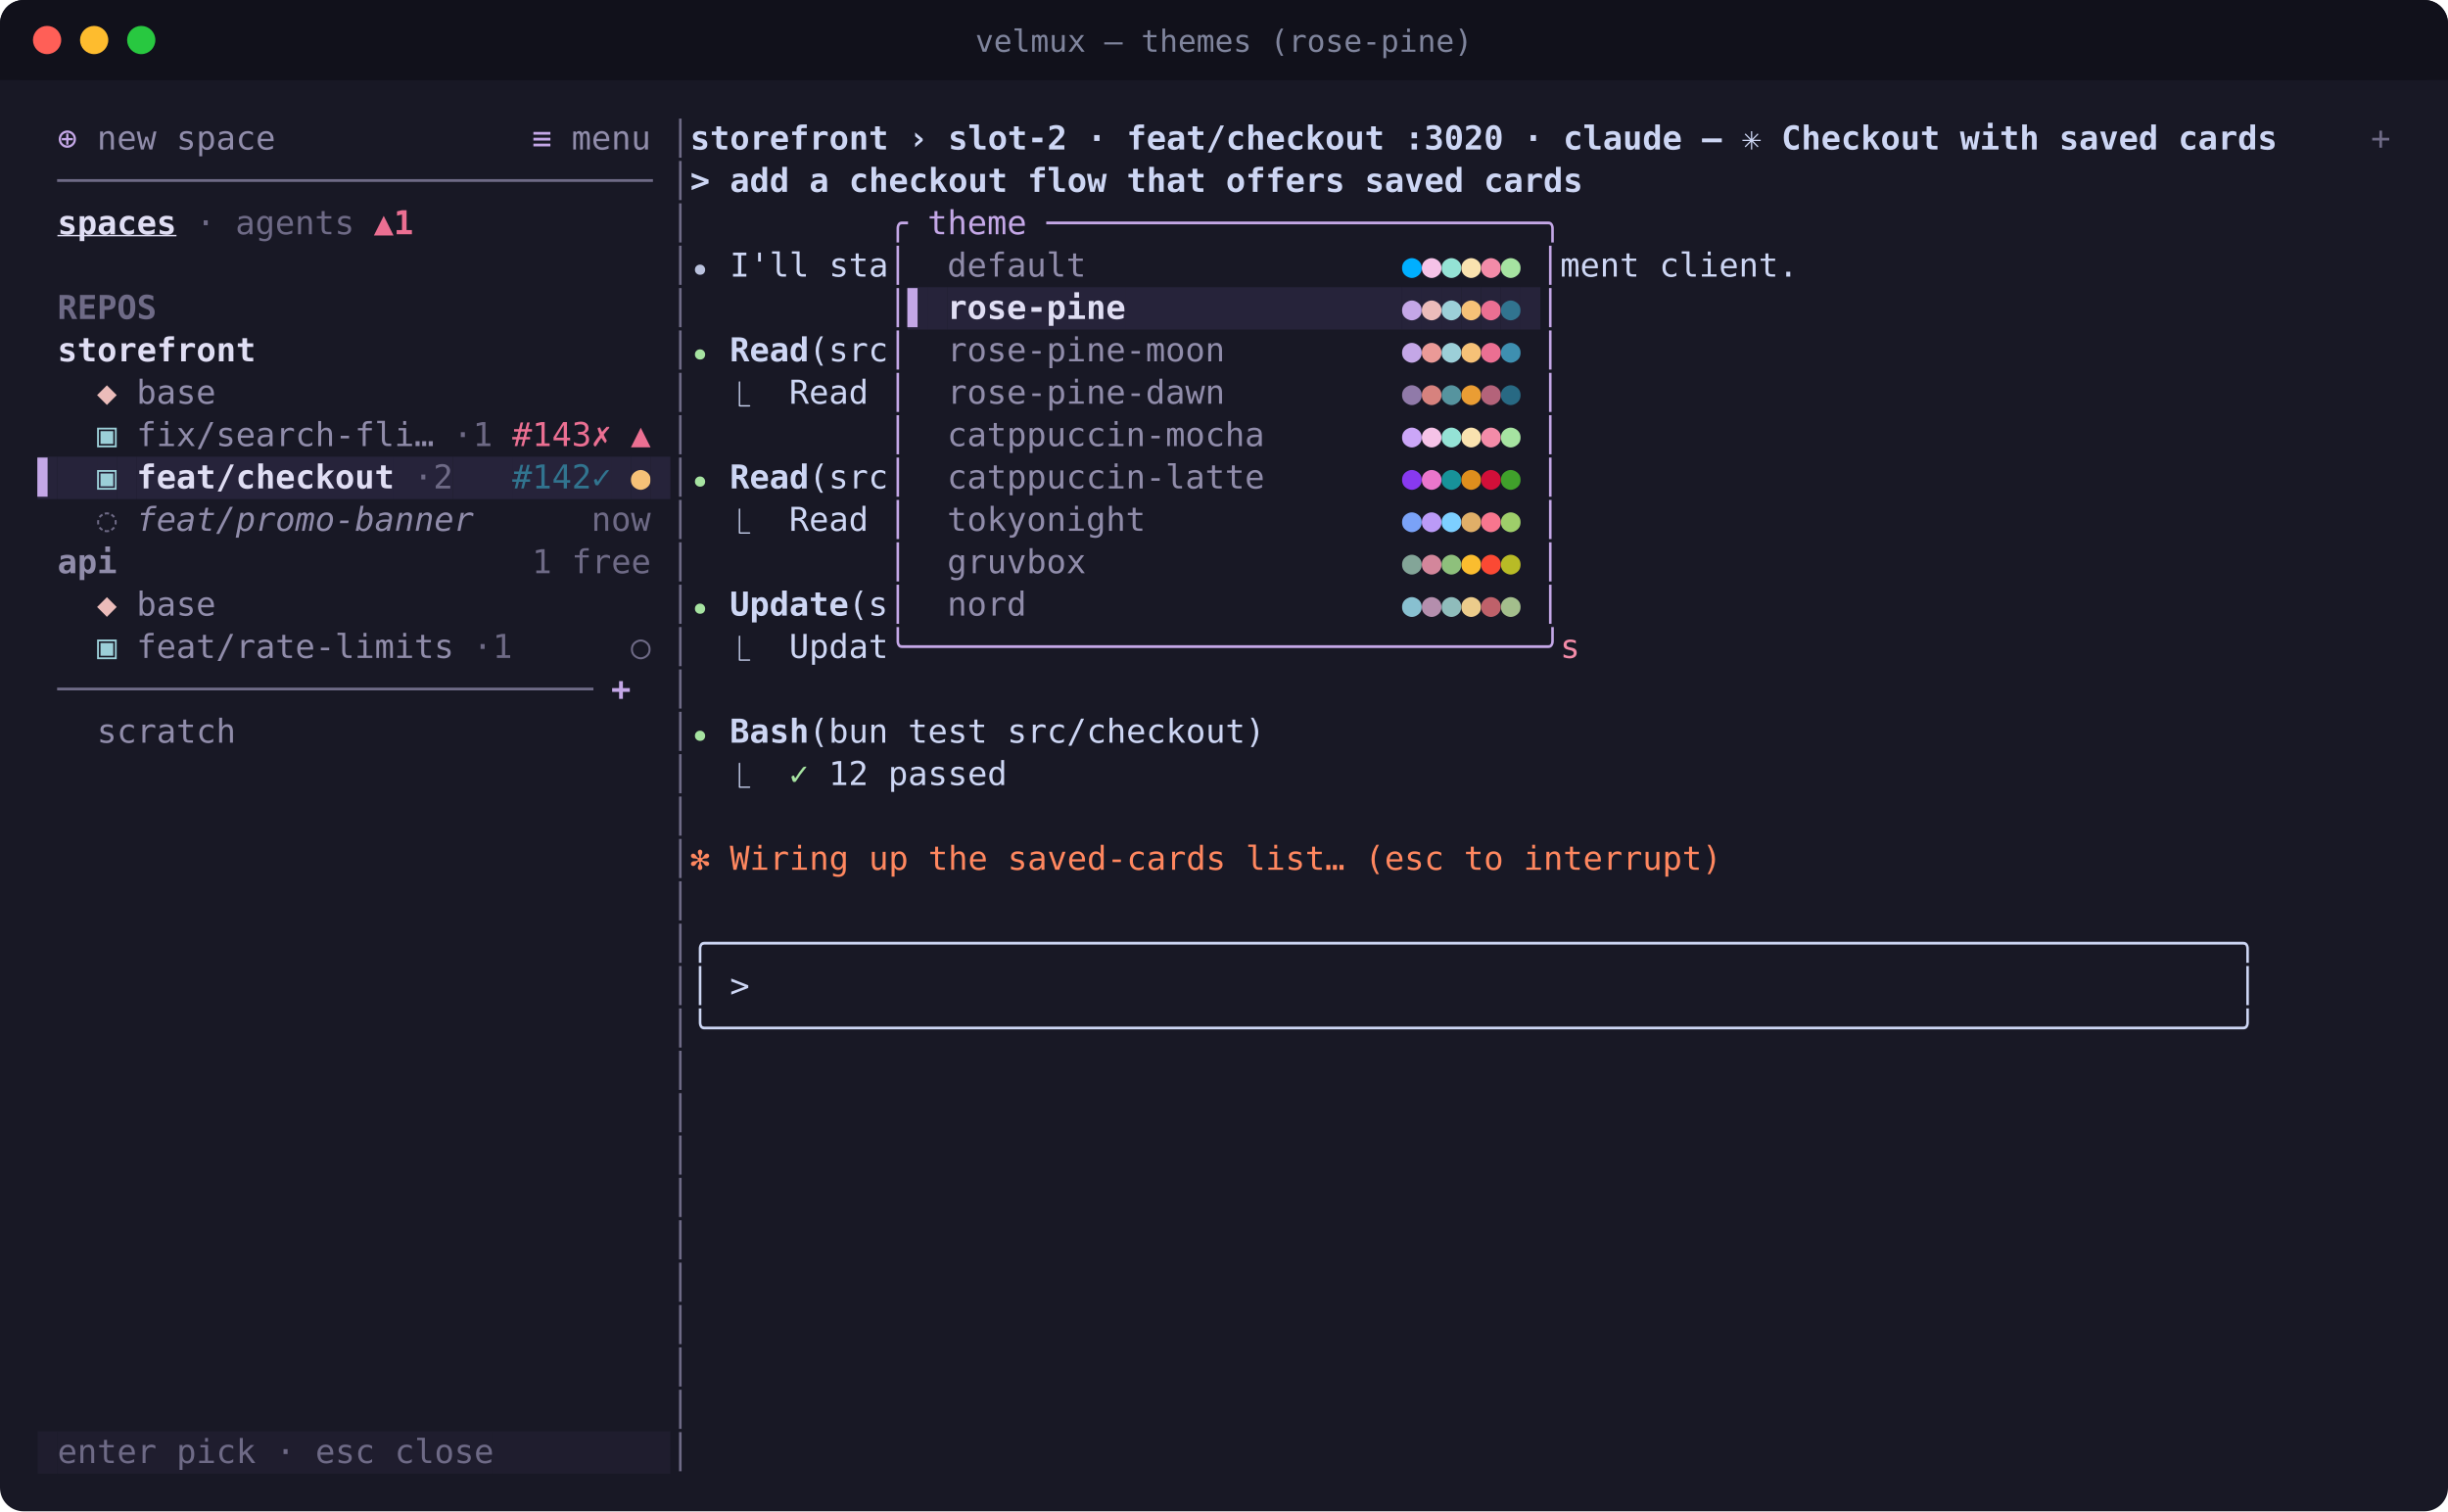
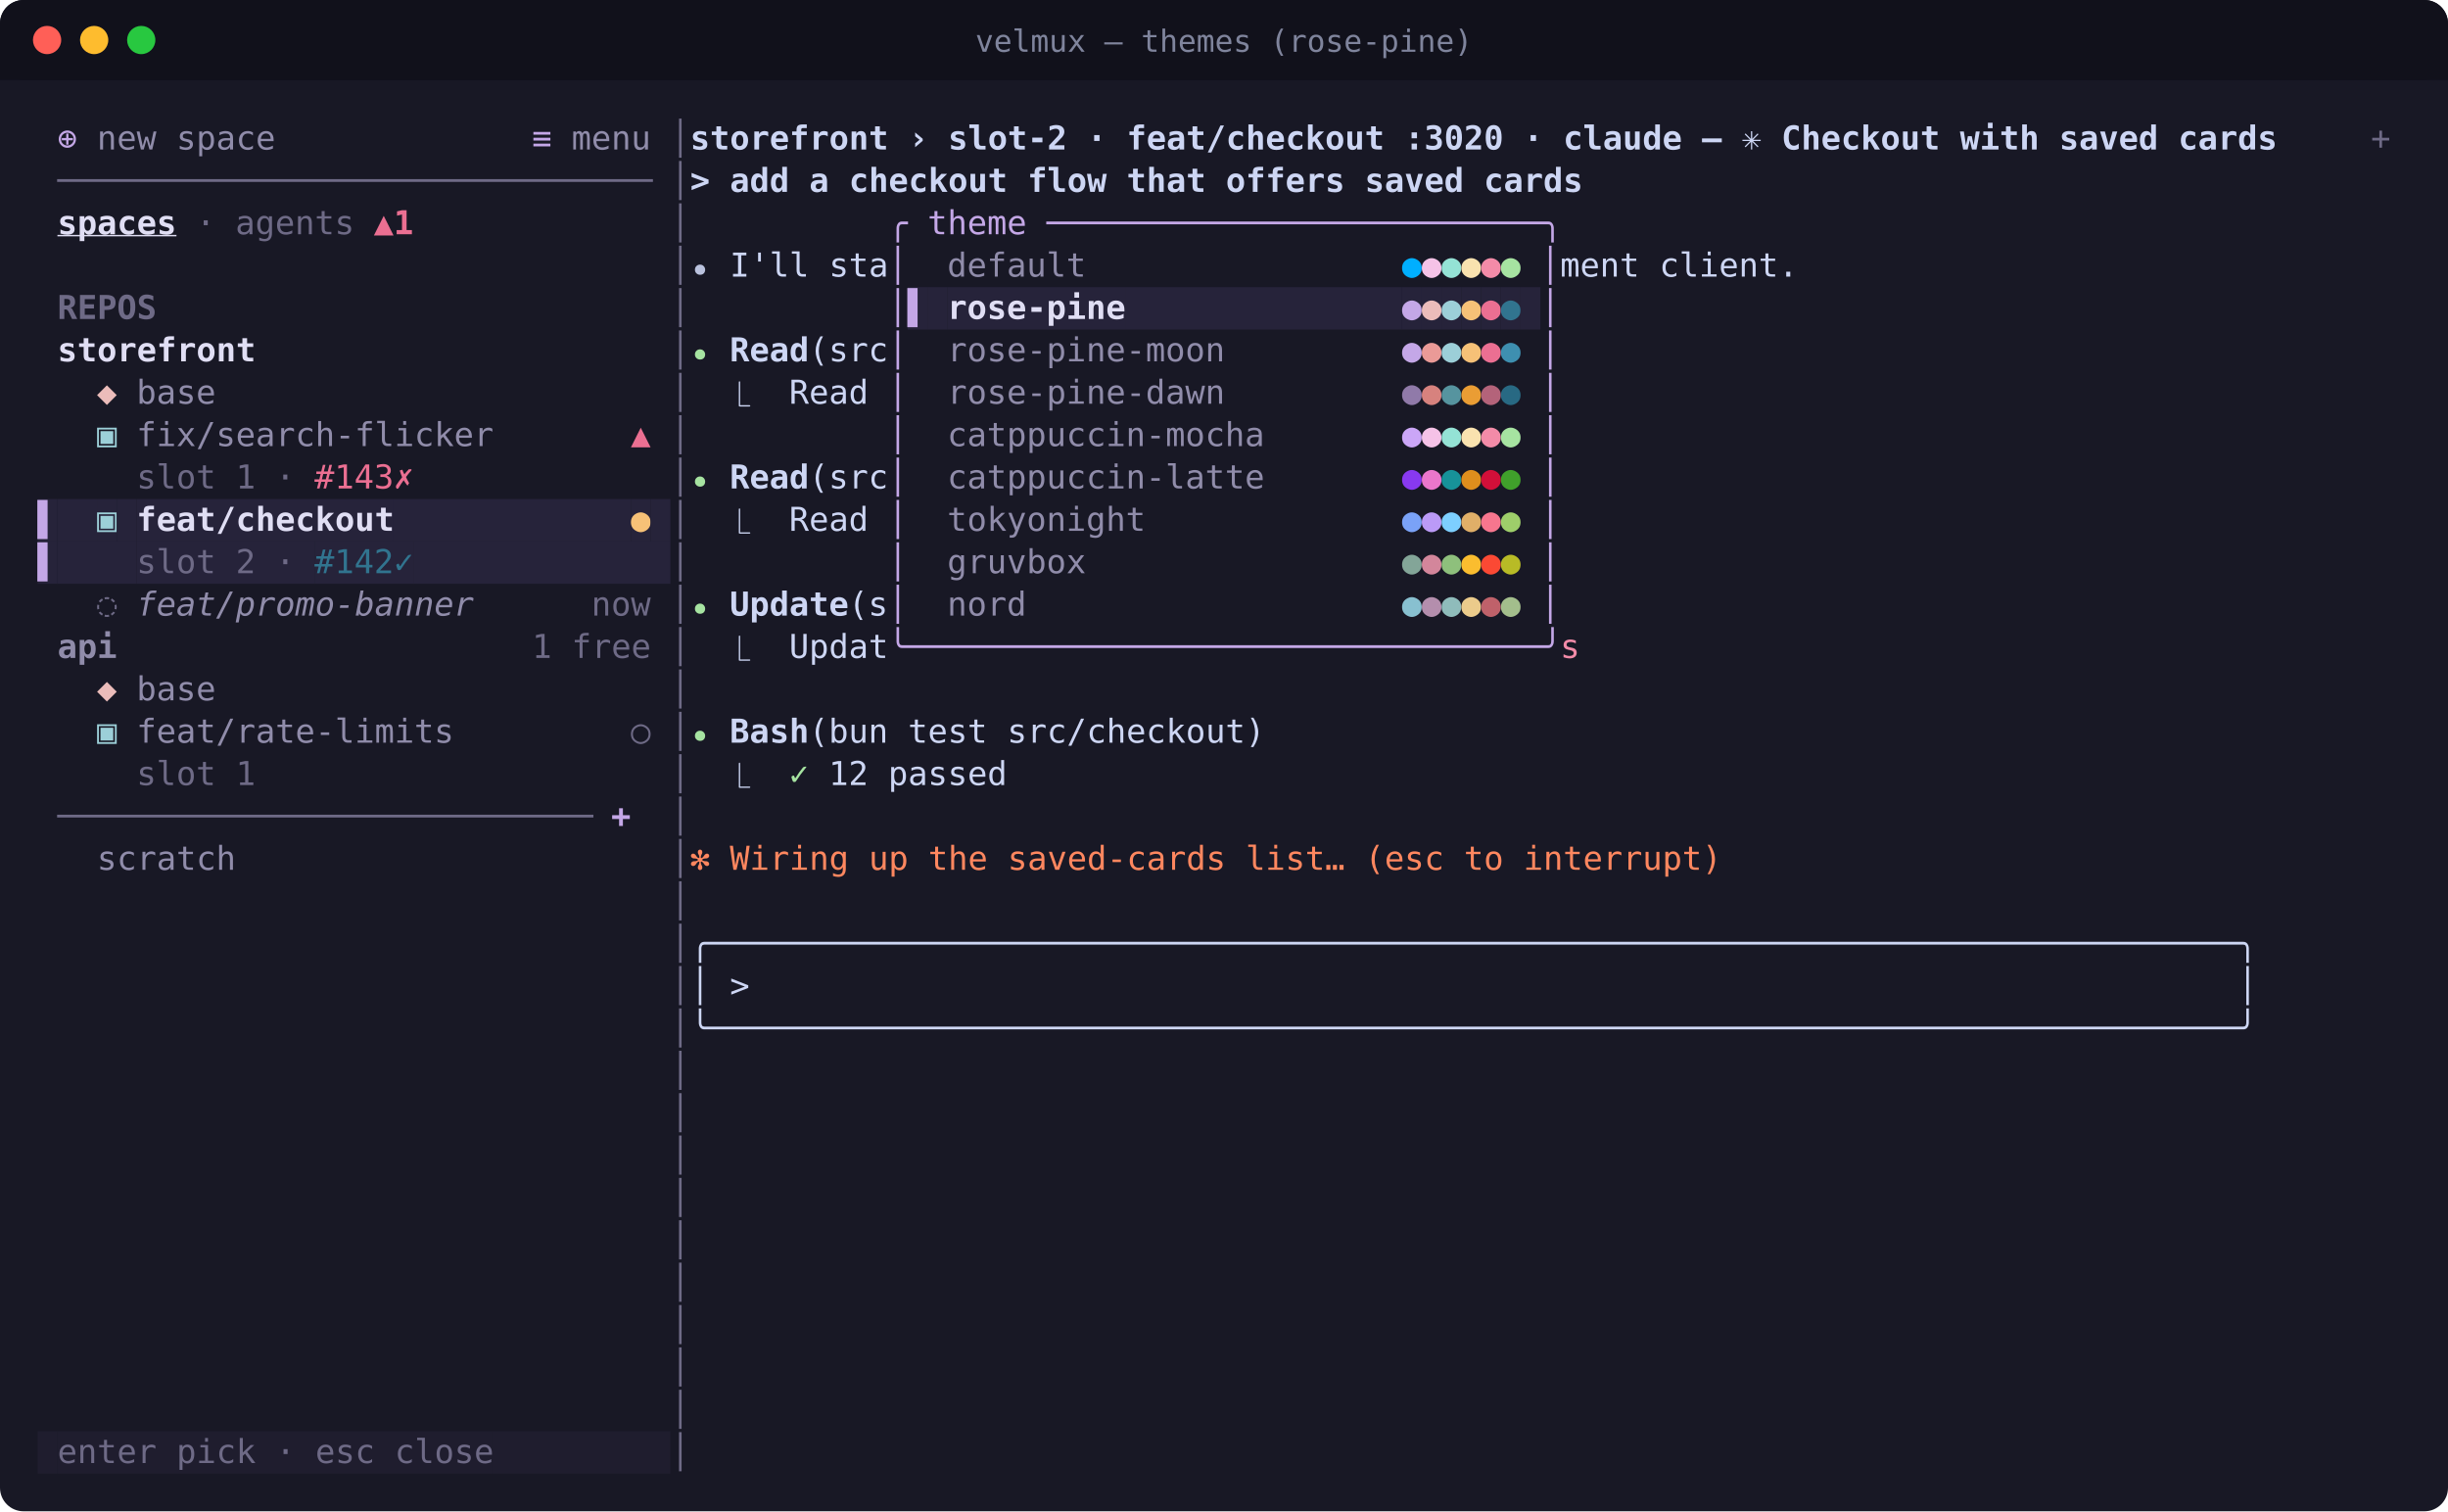
<svg xmlns="http://www.w3.org/2000/svg" width="1040" height="642" viewBox="0 0 1040 642" font-family="'SF Mono','JetBrains Mono',Menlo,Consolas,monospace" font-size="14">
  <rect width="1040" height="642" rx="10" fill="#181825" />
  <rect width="1040" height="34" rx="10" fill="#11111b" />
  <rect y="24" width="1040" height="10" fill="#11111b" />
  <circle cx="20" cy="17" r="6" fill="#ff5f57" />
  <circle cx="40" cy="17" r="6" fill="#febc2e" />
  <circle cx="60" cy="17" r="6" fill="#28c840" />
  <text x="520" y="22" fill="#7f849c" text-anchor="middle" font-size="13">velmux — themes (rose-pine)</text>
  <text x="24.4" y="63.5" fill="#c4a7e7" xml:space="preserve" textLength="8.4" lengthAdjust="spacingAndGlyphs">⊕</text>
  <text x="41.2" y="63.5" fill="#908caa" xml:space="preserve" textLength="75.6" lengthAdjust="spacingAndGlyphs">new space</text>
  <text x="226.0" y="63.5" fill="#c4a7e7" xml:space="preserve" textLength="8.4" lengthAdjust="spacingAndGlyphs">≡</text>
  <text x="242.8" y="63.5" fill="#908caa" xml:space="preserve" textLength="33.6" lengthAdjust="spacingAndGlyphs">menu</text>
  <text x="284.8" y="63.5" fill="#6e6a86" xml:space="preserve" textLength="8.4" lengthAdjust="spacingAndGlyphs">│</text>
  <text x="293.2" y="63.5" fill="#cdd6f4" xml:space="preserve" textLength="672.0" lengthAdjust="spacingAndGlyphs" font-weight="bold">storefront › slot-2 · feat/checkout :3020 · claude — ✳ Checkout with saved cards</text>
  <text x="1007.2" y="63.5" fill="#6e6a86" xml:space="preserve" textLength="8.4" lengthAdjust="spacingAndGlyphs">+</text>
  <text x="24.4" y="81.5" fill="#6e6a86" xml:space="preserve" textLength="252.0" lengthAdjust="spacingAndGlyphs">──────────────────────────────</text>
  <text x="284.8" y="81.5" fill="#6e6a86" xml:space="preserve" textLength="8.4" lengthAdjust="spacingAndGlyphs">│</text>
  <text x="293.2" y="81.5" fill="#cdd6f4" xml:space="preserve" textLength="378.0" lengthAdjust="spacingAndGlyphs" font-weight="bold">&gt; add a checkout flow that offers saved cards</text>
  <text x="24.4" y="99.5" fill="#e0def4" xml:space="preserve" textLength="50.4" lengthAdjust="spacingAndGlyphs" font-weight="bold" text-decoration="underline">spaces</text>
  <text x="83.2" y="99.5" fill="#6e6a86" xml:space="preserve" textLength="8.4" lengthAdjust="spacingAndGlyphs">·</text>
  <text x="100.0" y="99.5" fill="#6e6a86" xml:space="preserve" textLength="50.4" lengthAdjust="spacingAndGlyphs">agents</text>
  <text x="158.8" y="99.5" fill="#eb6f92" xml:space="preserve" textLength="16.8" lengthAdjust="spacingAndGlyphs" font-weight="bold">▲1</text>
  <text x="284.8" y="99.5" fill="#6e6a86" xml:space="preserve" textLength="8.4" lengthAdjust="spacingAndGlyphs">│</text>
  <text x="377.2" y="99.5" fill="#c4a7e7" xml:space="preserve" textLength="285.6" lengthAdjust="spacingAndGlyphs">╭ theme ─────────────────────────╮</text>
  <text x="284.8" y="117.5" fill="#6e6a86" xml:space="preserve" textLength="8.4" lengthAdjust="spacingAndGlyphs">│</text>
  <text x="293.2" y="117.5" fill="#bac2de" xml:space="preserve" textLength="8.4" lengthAdjust="spacingAndGlyphs">⏺</text>
  <text x="301.6" y="117.5" fill="#cdd6f4" xml:space="preserve" textLength="75.6" lengthAdjust="spacingAndGlyphs"> I'll sta</text>
  <text x="377.2" y="117.5" fill="#c4a7e7" xml:space="preserve" textLength="8.4" lengthAdjust="spacingAndGlyphs">│</text>
  <text x="402.4" y="117.5" fill="#908caa" xml:space="preserve" textLength="58.8" lengthAdjust="spacingAndGlyphs">default</text>
  <text x="595.6" y="117.5" fill="#00afff" xml:space="preserve" textLength="8.4" lengthAdjust="spacingAndGlyphs">●</text>
  <text x="604.0" y="117.5" fill="#f5c2e7" xml:space="preserve" textLength="8.4" lengthAdjust="spacingAndGlyphs">●</text>
  <text x="612.4" y="117.5" fill="#94e2d5" xml:space="preserve" textLength="8.4" lengthAdjust="spacingAndGlyphs">●</text>
  <text x="620.8" y="117.5" fill="#f9e2af" xml:space="preserve" textLength="8.4" lengthAdjust="spacingAndGlyphs">●</text>
  <text x="629.2" y="117.5" fill="#f38ba8" xml:space="preserve" textLength="8.4" lengthAdjust="spacingAndGlyphs">●</text>
  <text x="637.6" y="117.5" fill="#a6e3a1" xml:space="preserve" textLength="8.4" lengthAdjust="spacingAndGlyphs">●</text>
  <text x="654.4" y="117.5" fill="#c4a7e7" xml:space="preserve" textLength="8.4" lengthAdjust="spacingAndGlyphs">│</text>
  <text x="662.8" y="117.5" fill="#cdd6f4" xml:space="preserve" textLength="361.2" lengthAdjust="spacingAndGlyphs">ment client.                               </text>
  <text x="24.4" y="135.5" fill="#6e6a86" xml:space="preserve" textLength="42.0" lengthAdjust="spacingAndGlyphs" font-weight="bold">REPOS</text>
  <text x="284.8" y="135.5" fill="#6e6a86" xml:space="preserve" textLength="8.4" lengthAdjust="spacingAndGlyphs">│</text>
  <text x="377.2" y="135.5" fill="#c4a7e7" xml:space="preserve" textLength="8.4" lengthAdjust="spacingAndGlyphs">│</text>
  <rect x="385.6" y="122.0" width="8.4" height="18" fill="#26233a" />
  <text x="385.6" y="135.5" fill="#c4a7e7" xml:space="preserve" textLength="8.4" lengthAdjust="spacingAndGlyphs">▌</text>
  <rect x="394.0" y="122.0" width="8.4" height="18" fill="#26233a" />
  <rect x="402.4" y="122.0" width="75.6" height="18" fill="#26233a" />
  <text x="402.4" y="135.5" fill="#e0def4" xml:space="preserve" textLength="75.6" lengthAdjust="spacingAndGlyphs" font-weight="bold">rose-pine</text>
  <rect x="478.0" y="122.0" width="117.6" height="18" fill="#26233a" />
  <rect x="595.6" y="122.0" width="8.4" height="18" fill="#26233a" />
  <text x="595.6" y="135.5" fill="#c4a7e7" xml:space="preserve" textLength="8.4" lengthAdjust="spacingAndGlyphs">●</text>
  <rect x="604.0" y="122.0" width="8.4" height="18" fill="#26233a" />
  <text x="604.0" y="135.5" fill="#ebbcba" xml:space="preserve" textLength="8.4" lengthAdjust="spacingAndGlyphs">●</text>
  <rect x="612.4" y="122.0" width="8.4" height="18" fill="#26233a" />
  <text x="612.4" y="135.5" fill="#9ccfd8" xml:space="preserve" textLength="8.4" lengthAdjust="spacingAndGlyphs">●</text>
  <rect x="620.8" y="122.0" width="8.4" height="18" fill="#26233a" />
  <text x="620.8" y="135.5" fill="#f6c177" xml:space="preserve" textLength="8.4" lengthAdjust="spacingAndGlyphs">●</text>
  <rect x="629.2" y="122.0" width="8.4" height="18" fill="#26233a" />
  <text x="629.2" y="135.5" fill="#eb6f92" xml:space="preserve" textLength="8.4" lengthAdjust="spacingAndGlyphs">●</text>
  <rect x="637.6" y="122.0" width="8.4" height="18" fill="#26233a" />
  <text x="637.6" y="135.5" fill="#31748f" xml:space="preserve" textLength="8.4" lengthAdjust="spacingAndGlyphs">●</text>
  <rect x="646.0" y="122.0" width="8.4" height="18" fill="#26233a" />
  <text x="654.4" y="135.5" fill="#c4a7e7" xml:space="preserve" textLength="8.4" lengthAdjust="spacingAndGlyphs">│</text>
  <text x="24.4" y="153.5" fill="#e0def4" xml:space="preserve" textLength="84.0" lengthAdjust="spacingAndGlyphs" font-weight="bold">storefront</text>
  <text x="284.8" y="153.5" fill="#6e6a86" xml:space="preserve" textLength="8.4" lengthAdjust="spacingAndGlyphs">│</text>
  <text x="293.2" y="153.5" fill="#a6e3a1" xml:space="preserve" textLength="8.4" lengthAdjust="spacingAndGlyphs">⏺</text>
  <text x="310.0" y="153.5" fill="#cdd6f4" xml:space="preserve" textLength="33.6" lengthAdjust="spacingAndGlyphs" font-weight="bold">Read</text>
  <text x="343.6" y="153.5" fill="#cdd6f4" xml:space="preserve" textLength="33.6" lengthAdjust="spacingAndGlyphs">(src</text>
  <text x="377.2" y="153.5" fill="#c4a7e7" xml:space="preserve" textLength="8.4" lengthAdjust="spacingAndGlyphs">│</text>
  <text x="402.4" y="153.5" fill="#908caa" xml:space="preserve" textLength="117.6" lengthAdjust="spacingAndGlyphs">rose-pine-moon</text>
  <text x="595.6" y="153.5" fill="#c4a7e7" xml:space="preserve" textLength="8.4" lengthAdjust="spacingAndGlyphs">●</text>
  <text x="604.0" y="153.5" fill="#ea9a97" xml:space="preserve" textLength="8.4" lengthAdjust="spacingAndGlyphs">●</text>
  <text x="612.4" y="153.5" fill="#9ccfd8" xml:space="preserve" textLength="8.4" lengthAdjust="spacingAndGlyphs">●</text>
  <text x="620.8" y="153.5" fill="#f6c177" xml:space="preserve" textLength="8.4" lengthAdjust="spacingAndGlyphs">●</text>
  <text x="629.2" y="153.5" fill="#eb6f92" xml:space="preserve" textLength="8.4" lengthAdjust="spacingAndGlyphs">●</text>
  <text x="637.6" y="153.5" fill="#3e8fb0" xml:space="preserve" textLength="8.4" lengthAdjust="spacingAndGlyphs">●</text>
  <text x="654.4" y="153.5" fill="#c4a7e7" xml:space="preserve" textLength="8.4" lengthAdjust="spacingAndGlyphs">│</text>
  <text x="41.2" y="171.5" fill="#ebbcba" xml:space="preserve" textLength="8.4" lengthAdjust="spacingAndGlyphs">◆</text>
  <text x="58.0" y="171.5" fill="#908caa" xml:space="preserve" textLength="33.6" lengthAdjust="spacingAndGlyphs">base</text>
  <text x="284.8" y="171.5" fill="#6e6a86" xml:space="preserve" textLength="8.4" lengthAdjust="spacingAndGlyphs">│</text>
  <text x="293.2" y="171.5" fill="#cdd6f4" xml:space="preserve" textLength="84.0" lengthAdjust="spacingAndGlyphs">  ⎿  Read </text>
  <text x="377.2" y="171.5" fill="#c4a7e7" xml:space="preserve" textLength="8.4" lengthAdjust="spacingAndGlyphs">│</text>
  <text x="402.4" y="171.5" fill="#908caa" xml:space="preserve" textLength="117.6" lengthAdjust="spacingAndGlyphs">rose-pine-dawn</text>
  <text x="595.6" y="171.5" fill="#907aa9" xml:space="preserve" textLength="8.4" lengthAdjust="spacingAndGlyphs">●</text>
  <text x="604.0" y="171.5" fill="#d7827e" xml:space="preserve" textLength="8.4" lengthAdjust="spacingAndGlyphs">●</text>
  <text x="612.4" y="171.5" fill="#56949f" xml:space="preserve" textLength="8.4" lengthAdjust="spacingAndGlyphs">●</text>
  <text x="620.8" y="171.5" fill="#ea9d34" xml:space="preserve" textLength="8.4" lengthAdjust="spacingAndGlyphs">●</text>
  <text x="629.2" y="171.5" fill="#b4637a" xml:space="preserve" textLength="8.4" lengthAdjust="spacingAndGlyphs">●</text>
  <text x="637.6" y="171.5" fill="#286983" xml:space="preserve" textLength="8.4" lengthAdjust="spacingAndGlyphs">●</text>
  <text x="654.4" y="171.5" fill="#c4a7e7" xml:space="preserve" textLength="8.4" lengthAdjust="spacingAndGlyphs">│</text>
  <text x="41.2" y="189.5" fill="#9ccfd8" xml:space="preserve" textLength="8.4" lengthAdjust="spacingAndGlyphs">▣</text>
-   <text x="58.0" y="189.5" fill="#908caa" xml:space="preserve" textLength="126.0" lengthAdjust="spacingAndGlyphs">fix/search-fli…</text>
-   <text x="184.0" y="189.5" fill="#6e6a86" xml:space="preserve" textLength="25.2" lengthAdjust="spacingAndGlyphs"> ·1</text>
-   <text x="217.6" y="189.5" fill="#eb6f92" xml:space="preserve" textLength="42.0" lengthAdjust="spacingAndGlyphs">#143✗</text>
+   <text x="58.0" y="189.5" fill="#908caa" xml:space="preserve" textLength="151.2" lengthAdjust="spacingAndGlyphs">fix/search-flicker</text>
  <text x="268.0" y="189.5" fill="#eb6f92" xml:space="preserve" textLength="8.4" lengthAdjust="spacingAndGlyphs" font-weight="bold">▲</text>
  <text x="284.8" y="189.5" fill="#6e6a86" xml:space="preserve" textLength="8.4" lengthAdjust="spacingAndGlyphs">│</text>
  <text x="377.2" y="189.5" fill="#c4a7e7" xml:space="preserve" textLength="8.4" lengthAdjust="spacingAndGlyphs">│</text>
  <text x="402.4" y="189.5" fill="#908caa" xml:space="preserve" textLength="134.4" lengthAdjust="spacingAndGlyphs">catppuccin-mocha</text>
  <text x="595.6" y="189.5" fill="#cba6f7" xml:space="preserve" textLength="8.4" lengthAdjust="spacingAndGlyphs">●</text>
  <text x="604.0" y="189.5" fill="#f5c2e7" xml:space="preserve" textLength="8.4" lengthAdjust="spacingAndGlyphs">●</text>
  <text x="612.4" y="189.5" fill="#94e2d5" xml:space="preserve" textLength="8.4" lengthAdjust="spacingAndGlyphs">●</text>
  <text x="620.8" y="189.5" fill="#f9e2af" xml:space="preserve" textLength="8.4" lengthAdjust="spacingAndGlyphs">●</text>
  <text x="629.2" y="189.5" fill="#f38ba8" xml:space="preserve" textLength="8.4" lengthAdjust="spacingAndGlyphs">●</text>
  <text x="637.6" y="189.5" fill="#a6e3a1" xml:space="preserve" textLength="8.4" lengthAdjust="spacingAndGlyphs">●</text>
  <text x="654.4" y="189.5" fill="#c4a7e7" xml:space="preserve" textLength="8.4" lengthAdjust="spacingAndGlyphs">│</text>
-   <rect x="16.0" y="194.0" width="8.4" height="18" fill="#26233a" />
-   <text x="16.0" y="207.5" fill="#c4a7e7" xml:space="preserve" textLength="8.4" lengthAdjust="spacingAndGlyphs">▌</text>
-   <rect x="24.4" y="194.0" width="16.8" height="18" fill="#26233a" />
-   <rect x="41.2" y="194.0" width="8.4" height="18" fill="#26233a" />
-   <text x="41.2" y="207.5" fill="#9ccfd8" xml:space="preserve" textLength="8.4" lengthAdjust="spacingAndGlyphs">▣</text>
-   <rect x="49.6" y="194.0" width="8.4" height="18" fill="#26233a" />
-   <rect x="58.0" y="194.0" width="109.2" height="18" fill="#26233a" />
-   <text x="58.0" y="207.5" fill="#e0def4" xml:space="preserve" textLength="109.2" lengthAdjust="spacingAndGlyphs" font-weight="bold">feat/checkout</text>
-   <rect x="167.2" y="194.0" width="25.2" height="18" fill="#26233a" />
-   <text x="167.2" y="207.5" fill="#6e6a86" xml:space="preserve" textLength="25.2" lengthAdjust="spacingAndGlyphs"> ·2</text>
-   <rect x="192.4" y="194.0" width="25.2" height="18" fill="#26233a" />
-   <rect x="217.6" y="194.0" width="42.0" height="18" fill="#26233a" />
-   <text x="217.6" y="207.5" fill="#31748f" xml:space="preserve" textLength="42.0" lengthAdjust="spacingAndGlyphs">#142✓</text>
-   <rect x="259.6" y="194.0" width="8.4" height="18" fill="#26233a" />
-   <rect x="268.0" y="194.0" width="8.4" height="18" fill="#26233a" />
-   <text x="268.0" y="207.5" fill="#f6c177" xml:space="preserve" textLength="8.4" lengthAdjust="spacingAndGlyphs">●</text>
-   <rect x="276.4" y="194.0" width="8.4" height="18" fill="#26233a" />
+   <text x="58.0" y="207.5" fill="#6e6a86" xml:space="preserve" textLength="75.6" lengthAdjust="spacingAndGlyphs">slot 1 · </text>
+   <text x="133.6" y="207.5" fill="#eb6f92" xml:space="preserve" textLength="42.0" lengthAdjust="spacingAndGlyphs">#143✗</text>
  <text x="284.8" y="207.5" fill="#6e6a86" xml:space="preserve" textLength="8.4" lengthAdjust="spacingAndGlyphs">│</text>
  <text x="293.2" y="207.5" fill="#a6e3a1" xml:space="preserve" textLength="8.4" lengthAdjust="spacingAndGlyphs">⏺</text>
  <text x="310.0" y="207.5" fill="#cdd6f4" xml:space="preserve" textLength="33.6" lengthAdjust="spacingAndGlyphs" font-weight="bold">Read</text>
  <text x="343.6" y="207.5" fill="#cdd6f4" xml:space="preserve" textLength="33.6" lengthAdjust="spacingAndGlyphs">(src</text>
  <text x="377.2" y="207.5" fill="#c4a7e7" xml:space="preserve" textLength="8.4" lengthAdjust="spacingAndGlyphs">│</text>
  <text x="402.4" y="207.5" fill="#908caa" xml:space="preserve" textLength="134.4" lengthAdjust="spacingAndGlyphs">catppuccin-latte</text>
  <text x="595.6" y="207.5" fill="#8839ef" xml:space="preserve" textLength="8.4" lengthAdjust="spacingAndGlyphs">●</text>
  <text x="604.0" y="207.5" fill="#ea76cb" xml:space="preserve" textLength="8.4" lengthAdjust="spacingAndGlyphs">●</text>
  <text x="612.4" y="207.5" fill="#179299" xml:space="preserve" textLength="8.4" lengthAdjust="spacingAndGlyphs">●</text>
  <text x="620.8" y="207.5" fill="#df8e1d" xml:space="preserve" textLength="8.4" lengthAdjust="spacingAndGlyphs">●</text>
  <text x="629.2" y="207.5" fill="#d20f39" xml:space="preserve" textLength="8.4" lengthAdjust="spacingAndGlyphs">●</text>
  <text x="637.6" y="207.5" fill="#40a02b" xml:space="preserve" textLength="8.4" lengthAdjust="spacingAndGlyphs">●</text>
  <text x="654.4" y="207.5" fill="#c4a7e7" xml:space="preserve" textLength="8.4" lengthAdjust="spacingAndGlyphs">│</text>
-   <text x="41.2" y="225.5" fill="#6e6a86" xml:space="preserve" textLength="8.4" lengthAdjust="spacingAndGlyphs">◌</text>
-   <text x="58.0" y="225.5" fill="#908caa" xml:space="preserve" textLength="142.8" lengthAdjust="spacingAndGlyphs" font-style="italic">feat/promo-banner</text>
-   <text x="251.2" y="225.5" fill="#6e6a86" xml:space="preserve" textLength="25.2" lengthAdjust="spacingAndGlyphs">now</text>
+   <rect x="16.0" y="212.0" width="8.4" height="18" fill="#26233a" />
+   <text x="16.0" y="225.5" fill="#c4a7e7" xml:space="preserve" textLength="8.4" lengthAdjust="spacingAndGlyphs">▌</text>
+   <rect x="24.4" y="212.0" width="16.8" height="18" fill="#26233a" />
+   <rect x="41.2" y="212.0" width="8.4" height="18" fill="#26233a" />
+   <text x="41.2" y="225.5" fill="#9ccfd8" xml:space="preserve" textLength="8.4" lengthAdjust="spacingAndGlyphs">▣</text>
+   <rect x="49.6" y="212.0" width="8.4" height="18" fill="#26233a" />
+   <rect x="58.0" y="212.0" width="109.2" height="18" fill="#26233a" />
+   <text x="58.0" y="225.5" fill="#e0def4" xml:space="preserve" textLength="109.2" lengthAdjust="spacingAndGlyphs" font-weight="bold">feat/checkout</text>
+   <rect x="167.2" y="212.0" width="100.8" height="18" fill="#26233a" />
+   <rect x="268.0" y="212.0" width="8.4" height="18" fill="#26233a" />
+   <text x="268.0" y="225.5" fill="#f6c177" xml:space="preserve" textLength="8.4" lengthAdjust="spacingAndGlyphs">●</text>
+   <rect x="276.4" y="212.0" width="8.4" height="18" fill="#26233a" />
  <text x="284.8" y="225.5" fill="#6e6a86" xml:space="preserve" textLength="8.4" lengthAdjust="spacingAndGlyphs">│</text>
  <text x="293.2" y="225.5" fill="#cdd6f4" xml:space="preserve" textLength="84.0" lengthAdjust="spacingAndGlyphs">  ⎿  Read </text>
  <text x="377.2" y="225.5" fill="#c4a7e7" xml:space="preserve" textLength="8.4" lengthAdjust="spacingAndGlyphs">│</text>
  <text x="402.4" y="225.5" fill="#908caa" xml:space="preserve" textLength="84.0" lengthAdjust="spacingAndGlyphs">tokyonight</text>
  <text x="595.6" y="225.5" fill="#7aa2f7" xml:space="preserve" textLength="8.4" lengthAdjust="spacingAndGlyphs">●</text>
  <text x="604.0" y="225.5" fill="#bb9af7" xml:space="preserve" textLength="8.4" lengthAdjust="spacingAndGlyphs">●</text>
  <text x="612.4" y="225.5" fill="#7dcfff" xml:space="preserve" textLength="8.4" lengthAdjust="spacingAndGlyphs">●</text>
  <text x="620.8" y="225.5" fill="#e0af68" xml:space="preserve" textLength="8.4" lengthAdjust="spacingAndGlyphs">●</text>
  <text x="629.2" y="225.5" fill="#f7768e" xml:space="preserve" textLength="8.4" lengthAdjust="spacingAndGlyphs">●</text>
  <text x="637.6" y="225.5" fill="#9ece6a" xml:space="preserve" textLength="8.4" lengthAdjust="spacingAndGlyphs">●</text>
  <text x="654.4" y="225.5" fill="#c4a7e7" xml:space="preserve" textLength="8.4" lengthAdjust="spacingAndGlyphs">│</text>
-   <text x="24.4" y="243.5" fill="#908caa" xml:space="preserve" textLength="25.2" lengthAdjust="spacingAndGlyphs" font-weight="bold">api</text>
-   <text x="226.0" y="243.5" fill="#6e6a86" xml:space="preserve" textLength="50.4" lengthAdjust="spacingAndGlyphs">1 free</text>
+   <rect x="16.0" y="230.0" width="8.4" height="18" fill="#26233a" />
+   <text x="16.0" y="243.5" fill="#c4a7e7" xml:space="preserve" textLength="8.4" lengthAdjust="spacingAndGlyphs">▌</text>
+   <rect x="24.4" y="230.0" width="33.6" height="18" fill="#26233a" />
+   <rect x="58.0" y="230.0" width="75.6" height="18" fill="#26233a" />
+   <text x="58.0" y="243.5" fill="#6e6a86" xml:space="preserve" textLength="75.6" lengthAdjust="spacingAndGlyphs">slot 2 · </text>
+   <rect x="133.6" y="230.0" width="42.0" height="18" fill="#26233a" />
+   <text x="133.6" y="243.5" fill="#31748f" xml:space="preserve" textLength="42.0" lengthAdjust="spacingAndGlyphs">#142✓</text>
+   <rect x="175.6" y="230.0" width="109.2" height="18" fill="#26233a" />
  <text x="284.8" y="243.5" fill="#6e6a86" xml:space="preserve" textLength="8.4" lengthAdjust="spacingAndGlyphs">│</text>
  <text x="377.2" y="243.5" fill="#c4a7e7" xml:space="preserve" textLength="8.4" lengthAdjust="spacingAndGlyphs">│</text>
  <text x="402.4" y="243.5" fill="#908caa" xml:space="preserve" textLength="58.8" lengthAdjust="spacingAndGlyphs">gruvbox</text>
  <text x="595.6" y="243.5" fill="#83a598" xml:space="preserve" textLength="8.4" lengthAdjust="spacingAndGlyphs">●</text>
  <text x="604.0" y="243.5" fill="#d3869b" xml:space="preserve" textLength="8.4" lengthAdjust="spacingAndGlyphs">●</text>
  <text x="612.4" y="243.5" fill="#8ec07c" xml:space="preserve" textLength="8.4" lengthAdjust="spacingAndGlyphs">●</text>
  <text x="620.8" y="243.5" fill="#fabd2f" xml:space="preserve" textLength="8.4" lengthAdjust="spacingAndGlyphs">●</text>
  <text x="629.2" y="243.5" fill="#fb4934" xml:space="preserve" textLength="8.4" lengthAdjust="spacingAndGlyphs">●</text>
  <text x="637.6" y="243.5" fill="#b8bb26" xml:space="preserve" textLength="8.4" lengthAdjust="spacingAndGlyphs">●</text>
  <text x="654.4" y="243.5" fill="#c4a7e7" xml:space="preserve" textLength="8.4" lengthAdjust="spacingAndGlyphs">│</text>
-   <text x="41.2" y="261.5" fill="#ebbcba" xml:space="preserve" textLength="8.4" lengthAdjust="spacingAndGlyphs">◆</text>
-   <text x="58.0" y="261.5" fill="#908caa" xml:space="preserve" textLength="33.6" lengthAdjust="spacingAndGlyphs">base</text>
+   <text x="41.2" y="261.5" fill="#6e6a86" xml:space="preserve" textLength="8.4" lengthAdjust="spacingAndGlyphs">◌</text>
+   <text x="58.0" y="261.5" fill="#908caa" xml:space="preserve" textLength="142.8" lengthAdjust="spacingAndGlyphs" font-style="italic">feat/promo-banner</text>
+   <text x="251.2" y="261.5" fill="#6e6a86" xml:space="preserve" textLength="25.2" lengthAdjust="spacingAndGlyphs">now</text>
  <text x="284.8" y="261.5" fill="#6e6a86" xml:space="preserve" textLength="8.4" lengthAdjust="spacingAndGlyphs">│</text>
  <text x="293.2" y="261.5" fill="#a6e3a1" xml:space="preserve" textLength="8.4" lengthAdjust="spacingAndGlyphs">⏺</text>
  <text x="310.0" y="261.5" fill="#cdd6f4" xml:space="preserve" textLength="50.4" lengthAdjust="spacingAndGlyphs" font-weight="bold">Update</text>
  <text x="360.4" y="261.5" fill="#cdd6f4" xml:space="preserve" textLength="16.8" lengthAdjust="spacingAndGlyphs">(s</text>
  <text x="377.2" y="261.5" fill="#c4a7e7" xml:space="preserve" textLength="8.4" lengthAdjust="spacingAndGlyphs">│</text>
  <text x="402.4" y="261.5" fill="#908caa" xml:space="preserve" textLength="33.6" lengthAdjust="spacingAndGlyphs">nord</text>
  <text x="595.6" y="261.5" fill="#88c0d0" xml:space="preserve" textLength="8.4" lengthAdjust="spacingAndGlyphs">●</text>
  <text x="604.0" y="261.5" fill="#b48ead" xml:space="preserve" textLength="8.4" lengthAdjust="spacingAndGlyphs">●</text>
  <text x="612.4" y="261.5" fill="#8fbcbb" xml:space="preserve" textLength="8.4" lengthAdjust="spacingAndGlyphs">●</text>
  <text x="620.8" y="261.5" fill="#ebcb8b" xml:space="preserve" textLength="8.4" lengthAdjust="spacingAndGlyphs">●</text>
  <text x="629.2" y="261.5" fill="#bf616a" xml:space="preserve" textLength="8.4" lengthAdjust="spacingAndGlyphs">●</text>
  <text x="637.6" y="261.5" fill="#a3be8c" xml:space="preserve" textLength="8.4" lengthAdjust="spacingAndGlyphs">●</text>
  <text x="654.4" y="261.5" fill="#c4a7e7" xml:space="preserve" textLength="8.4" lengthAdjust="spacingAndGlyphs">│</text>
-   <text x="41.2" y="279.5" fill="#9ccfd8" xml:space="preserve" textLength="8.4" lengthAdjust="spacingAndGlyphs">▣</text>
-   <text x="58.0" y="279.5" fill="#908caa" xml:space="preserve" textLength="134.4" lengthAdjust="spacingAndGlyphs">feat/rate-limits</text>
-   <text x="192.4" y="279.5" fill="#6e6a86" xml:space="preserve" textLength="25.2" lengthAdjust="spacingAndGlyphs"> ·1</text>
-   <text x="268.0" y="279.5" fill="#6e6a86" xml:space="preserve" textLength="8.4" lengthAdjust="spacingAndGlyphs">○</text>
+   <text x="24.4" y="279.5" fill="#908caa" xml:space="preserve" textLength="25.2" lengthAdjust="spacingAndGlyphs" font-weight="bold">api</text>
+   <text x="226.0" y="279.5" fill="#6e6a86" xml:space="preserve" textLength="50.4" lengthAdjust="spacingAndGlyphs">1 free</text>
  <text x="284.8" y="279.5" fill="#6e6a86" xml:space="preserve" textLength="8.4" lengthAdjust="spacingAndGlyphs">│</text>
  <text x="293.2" y="279.5" fill="#cdd6f4" xml:space="preserve" textLength="84.0" lengthAdjust="spacingAndGlyphs">  ⎿  Updat</text>
  <text x="377.2" y="279.5" fill="#c4a7e7" xml:space="preserve" textLength="285.6" lengthAdjust="spacingAndGlyphs">╰────────────────────────────────╯</text>
  <text x="662.8" y="279.5" fill="#f38ba8" xml:space="preserve" textLength="8.4" lengthAdjust="spacingAndGlyphs">s</text>
-   <text x="24.4" y="297.5" fill="#6e6a86" xml:space="preserve" textLength="226.8" lengthAdjust="spacingAndGlyphs">───────────────────────────</text>
-   <text x="259.6" y="297.5" fill="#c4a7e7" xml:space="preserve" textLength="8.4" lengthAdjust="spacingAndGlyphs" font-weight="bold">+</text>
+   <text x="41.2" y="297.5" fill="#ebbcba" xml:space="preserve" textLength="8.4" lengthAdjust="spacingAndGlyphs">◆</text>
+   <text x="58.0" y="297.5" fill="#908caa" xml:space="preserve" textLength="33.6" lengthAdjust="spacingAndGlyphs">base</text>
  <text x="284.8" y="297.5" fill="#6e6a86" xml:space="preserve" textLength="8.4" lengthAdjust="spacingAndGlyphs">│</text>
-   <text x="41.2" y="315.5" fill="#908caa" xml:space="preserve" textLength="58.8" lengthAdjust="spacingAndGlyphs">scratch</text>
+   <text x="41.2" y="315.5" fill="#9ccfd8" xml:space="preserve" textLength="8.4" lengthAdjust="spacingAndGlyphs">▣</text>
+   <text x="58.0" y="315.5" fill="#908caa" xml:space="preserve" textLength="134.4" lengthAdjust="spacingAndGlyphs">feat/rate-limits</text>
+   <text x="268.0" y="315.5" fill="#6e6a86" xml:space="preserve" textLength="8.4" lengthAdjust="spacingAndGlyphs">○</text>
  <text x="284.8" y="315.5" fill="#6e6a86" xml:space="preserve" textLength="8.4" lengthAdjust="spacingAndGlyphs">│</text>
  <text x="293.2" y="315.5" fill="#a6e3a1" xml:space="preserve" textLength="8.4" lengthAdjust="spacingAndGlyphs">⏺</text>
  <text x="310.0" y="315.5" fill="#cdd6f4" xml:space="preserve" textLength="33.6" lengthAdjust="spacingAndGlyphs" font-weight="bold">Bash</text>
  <text x="343.6" y="315.5" fill="#cdd6f4" xml:space="preserve" textLength="680.4" lengthAdjust="spacingAndGlyphs">(bun test src/checkout)                                                          </text>
+   <text x="58.0" y="333.5" fill="#6e6a86" xml:space="preserve" textLength="50.4" lengthAdjust="spacingAndGlyphs">slot 1</text>
  <text x="284.8" y="333.5" fill="#6e6a86" xml:space="preserve" textLength="8.4" lengthAdjust="spacingAndGlyphs">│</text>
  <text x="293.2" y="333.5" fill="#cdd6f4" xml:space="preserve" textLength="42.0" lengthAdjust="spacingAndGlyphs">  ⎿  </text>
  <text x="335.2" y="333.5" fill="#a6e3a1" xml:space="preserve" textLength="8.4" lengthAdjust="spacingAndGlyphs">✓</text>
  <text x="343.6" y="333.5" fill="#cdd6f4" xml:space="preserve" textLength="680.4" lengthAdjust="spacingAndGlyphs"> 12 passed                                                                       </text>
+   <text x="24.4" y="351.5" fill="#6e6a86" xml:space="preserve" textLength="226.8" lengthAdjust="spacingAndGlyphs">───────────────────────────</text>
+   <text x="259.6" y="351.5" fill="#c4a7e7" xml:space="preserve" textLength="8.4" lengthAdjust="spacingAndGlyphs" font-weight="bold">+</text>
  <text x="284.8" y="351.5" fill="#6e6a86" xml:space="preserve" textLength="8.4" lengthAdjust="spacingAndGlyphs">│</text>
+   <text x="41.2" y="369.5" fill="#908caa" xml:space="preserve" textLength="58.8" lengthAdjust="spacingAndGlyphs">scratch</text>
  <text x="284.8" y="369.5" fill="#6e6a86" xml:space="preserve" textLength="8.4" lengthAdjust="spacingAndGlyphs">│</text>
  <text x="293.2" y="369.5" fill="#ff875f" xml:space="preserve" textLength="436.8" lengthAdjust="spacingAndGlyphs">✻ Wiring up the saved-cards list… (esc to interrupt)</text>
  <text x="284.8" y="387.5" fill="#6e6a86" xml:space="preserve" textLength="8.4" lengthAdjust="spacingAndGlyphs">│</text>
  <text x="284.8" y="405.5" fill="#6e6a86" xml:space="preserve" textLength="8.4" lengthAdjust="spacingAndGlyphs">│</text>
  <text x="293.2" y="405.5" fill="#cdd6f4" xml:space="preserve" textLength="730.8" lengthAdjust="spacingAndGlyphs">╭─────────────────────────────────────────────────────────────────────────────╮        </text>
  <text x="284.8" y="423.5" fill="#6e6a86" xml:space="preserve" textLength="8.4" lengthAdjust="spacingAndGlyphs">│</text>
  <text x="293.2" y="423.5" fill="#cdd6f4" xml:space="preserve" textLength="730.8" lengthAdjust="spacingAndGlyphs">│ &gt;                                                                           │        </text>
  <text x="284.8" y="441.5" fill="#6e6a86" xml:space="preserve" textLength="8.4" lengthAdjust="spacingAndGlyphs">│</text>
  <text x="293.2" y="441.5" fill="#cdd6f4" xml:space="preserve" textLength="730.8" lengthAdjust="spacingAndGlyphs">╰─────────────────────────────────────────────────────────────────────────────╯        </text>
  <text x="284.8" y="459.5" fill="#6e6a86" xml:space="preserve" textLength="8.4" lengthAdjust="spacingAndGlyphs">│</text>
  <text x="284.8" y="477.5" fill="#6e6a86" xml:space="preserve" textLength="8.4" lengthAdjust="spacingAndGlyphs">│</text>
  <text x="284.8" y="495.5" fill="#6e6a86" xml:space="preserve" textLength="8.4" lengthAdjust="spacingAndGlyphs">│</text>
  <text x="284.8" y="513.5" fill="#6e6a86" xml:space="preserve" textLength="8.4" lengthAdjust="spacingAndGlyphs">│</text>
  <text x="284.8" y="531.5" fill="#6e6a86" xml:space="preserve" textLength="8.4" lengthAdjust="spacingAndGlyphs">│</text>
  <text x="284.8" y="549.5" fill="#6e6a86" xml:space="preserve" textLength="8.4" lengthAdjust="spacingAndGlyphs">│</text>
  <text x="284.8" y="567.5" fill="#6e6a86" xml:space="preserve" textLength="8.4" lengthAdjust="spacingAndGlyphs">│</text>
  <text x="284.8" y="585.5" fill="#6e6a86" xml:space="preserve" textLength="8.4" lengthAdjust="spacingAndGlyphs">│</text>
  <text x="284.8" y="603.5" fill="#6e6a86" xml:space="preserve" textLength="8.4" lengthAdjust="spacingAndGlyphs">│</text>
  <rect x="16.0" y="608.0" width="8.4" height="18" fill="#1f1d2e" />
  <rect x="24.4" y="608.0" width="184.8" height="18" fill="#1f1d2e" />
  <text x="24.4" y="621.5" fill="#6e6a86" xml:space="preserve" textLength="184.8" lengthAdjust="spacingAndGlyphs">enter pick · esc close</text>
  <rect x="209.2" y="608.0" width="75.6" height="18" fill="#1f1d2e" />
  <text x="284.8" y="621.5" fill="#6e6a86" xml:space="preserve" textLength="8.4" lengthAdjust="spacingAndGlyphs">│</text>
</svg>
